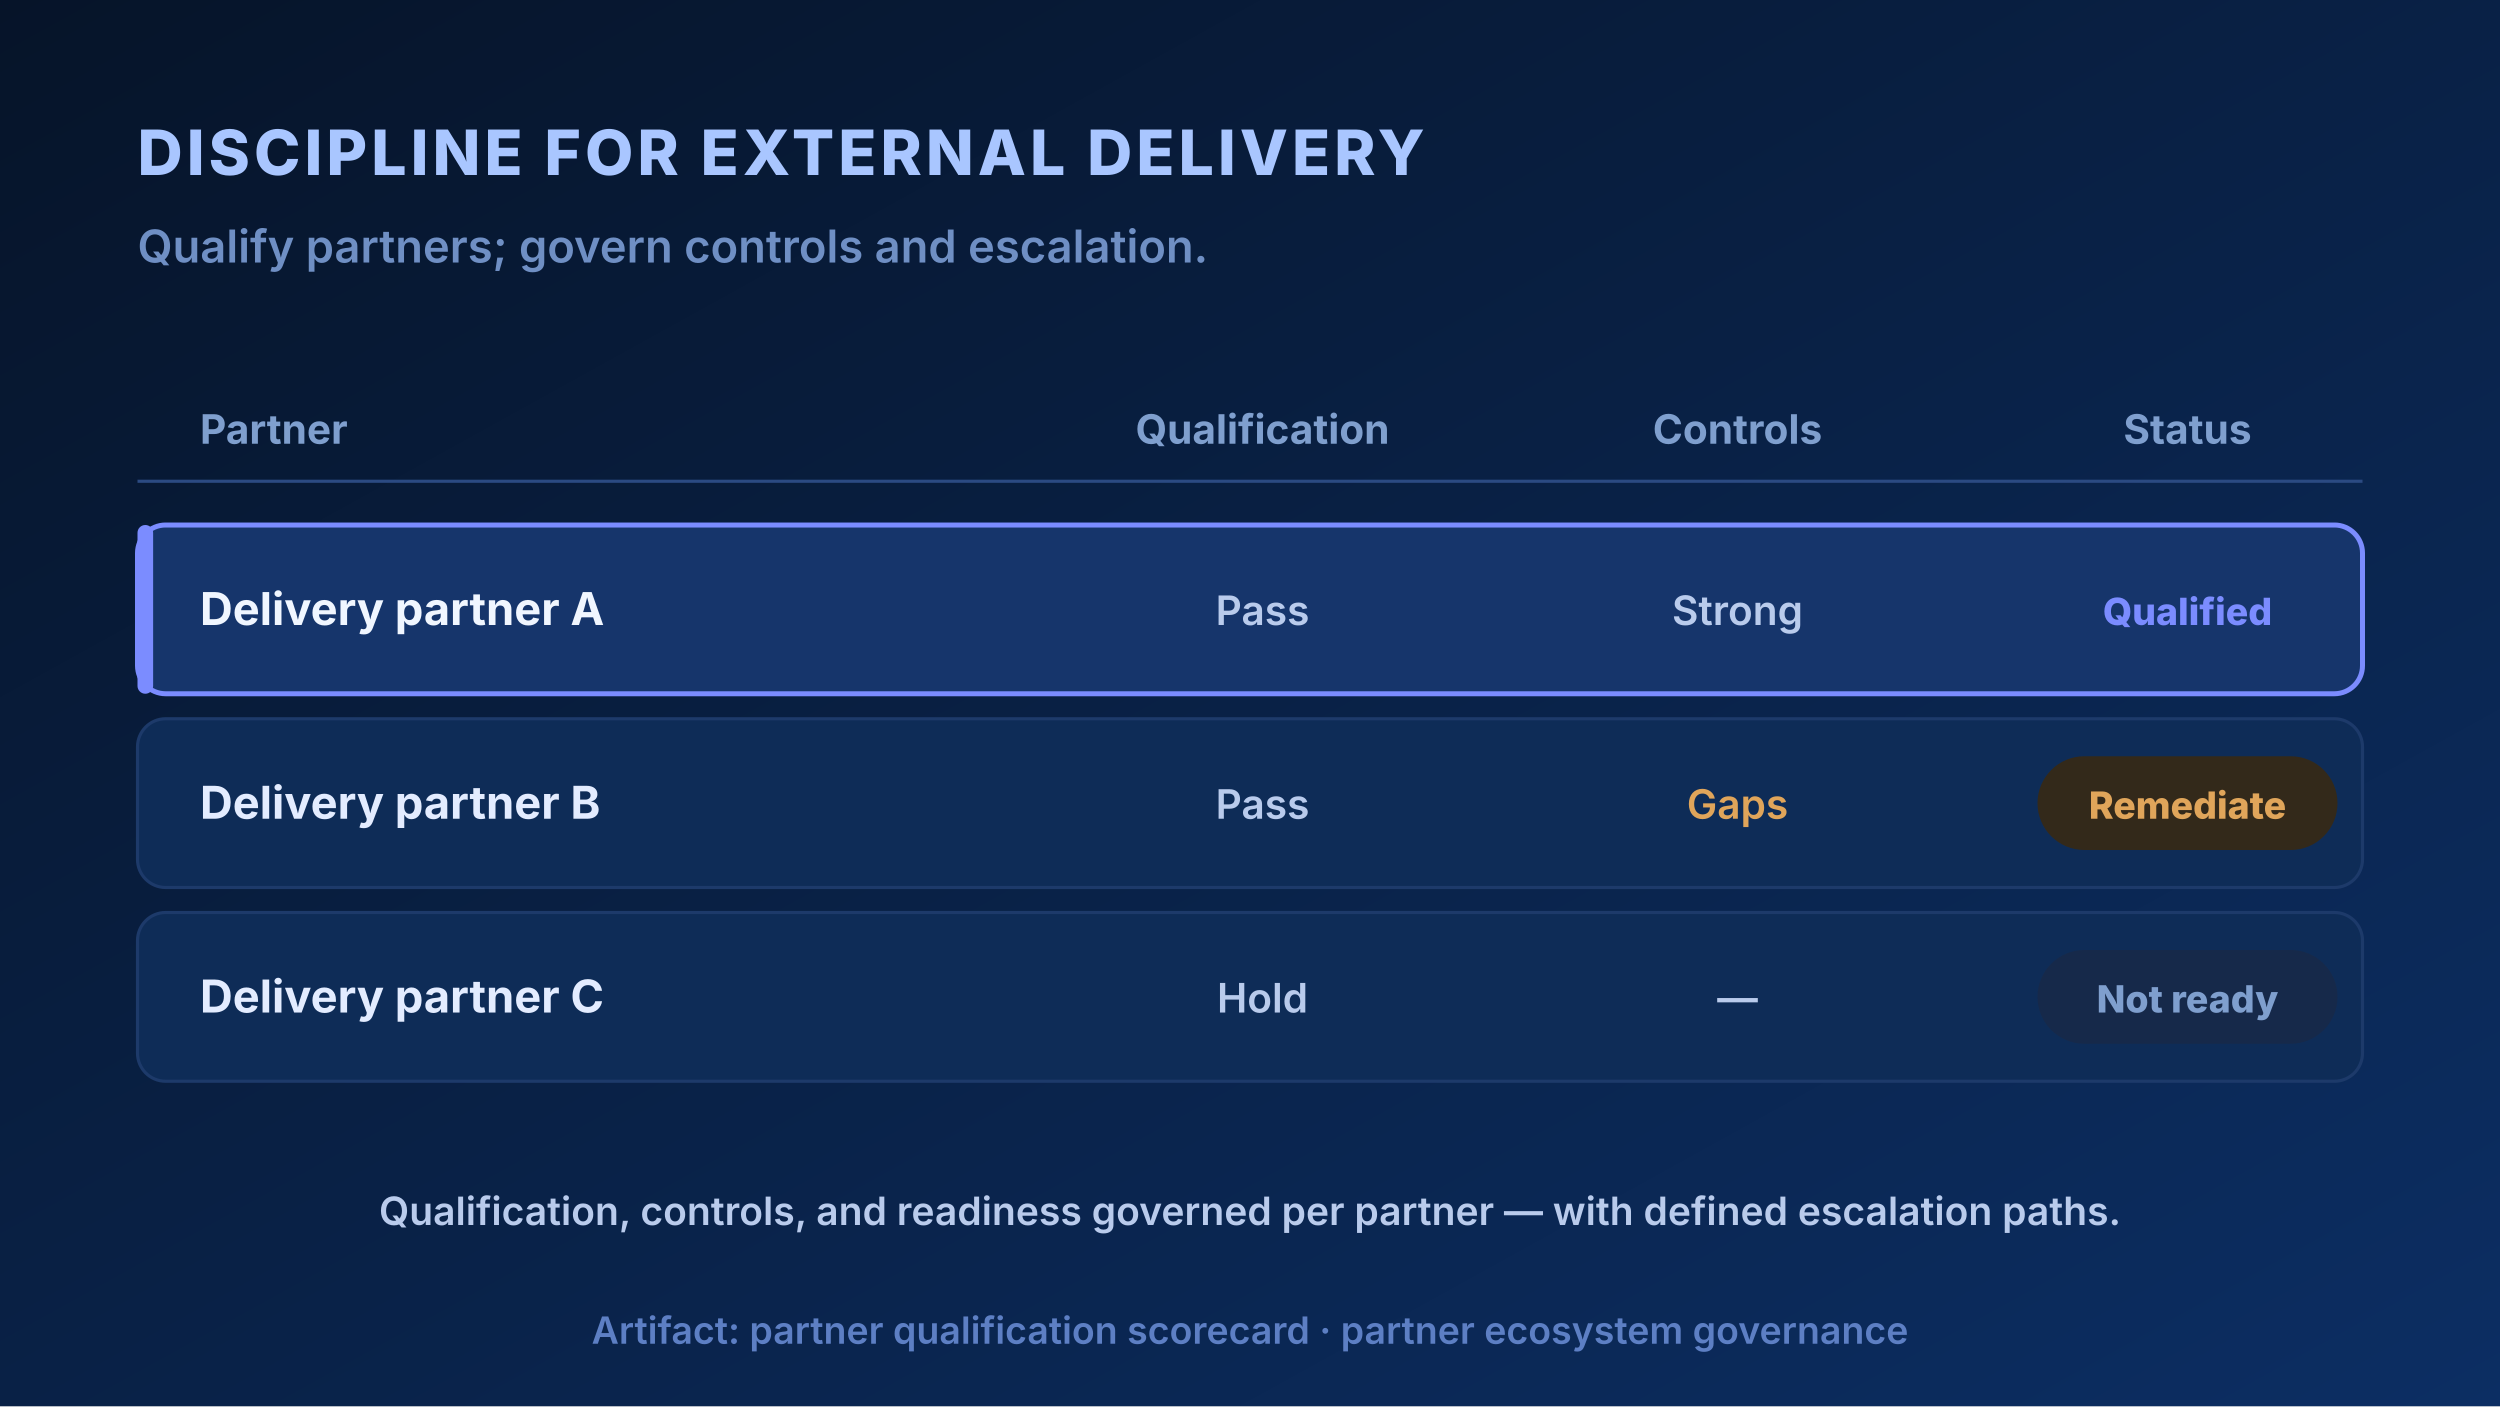
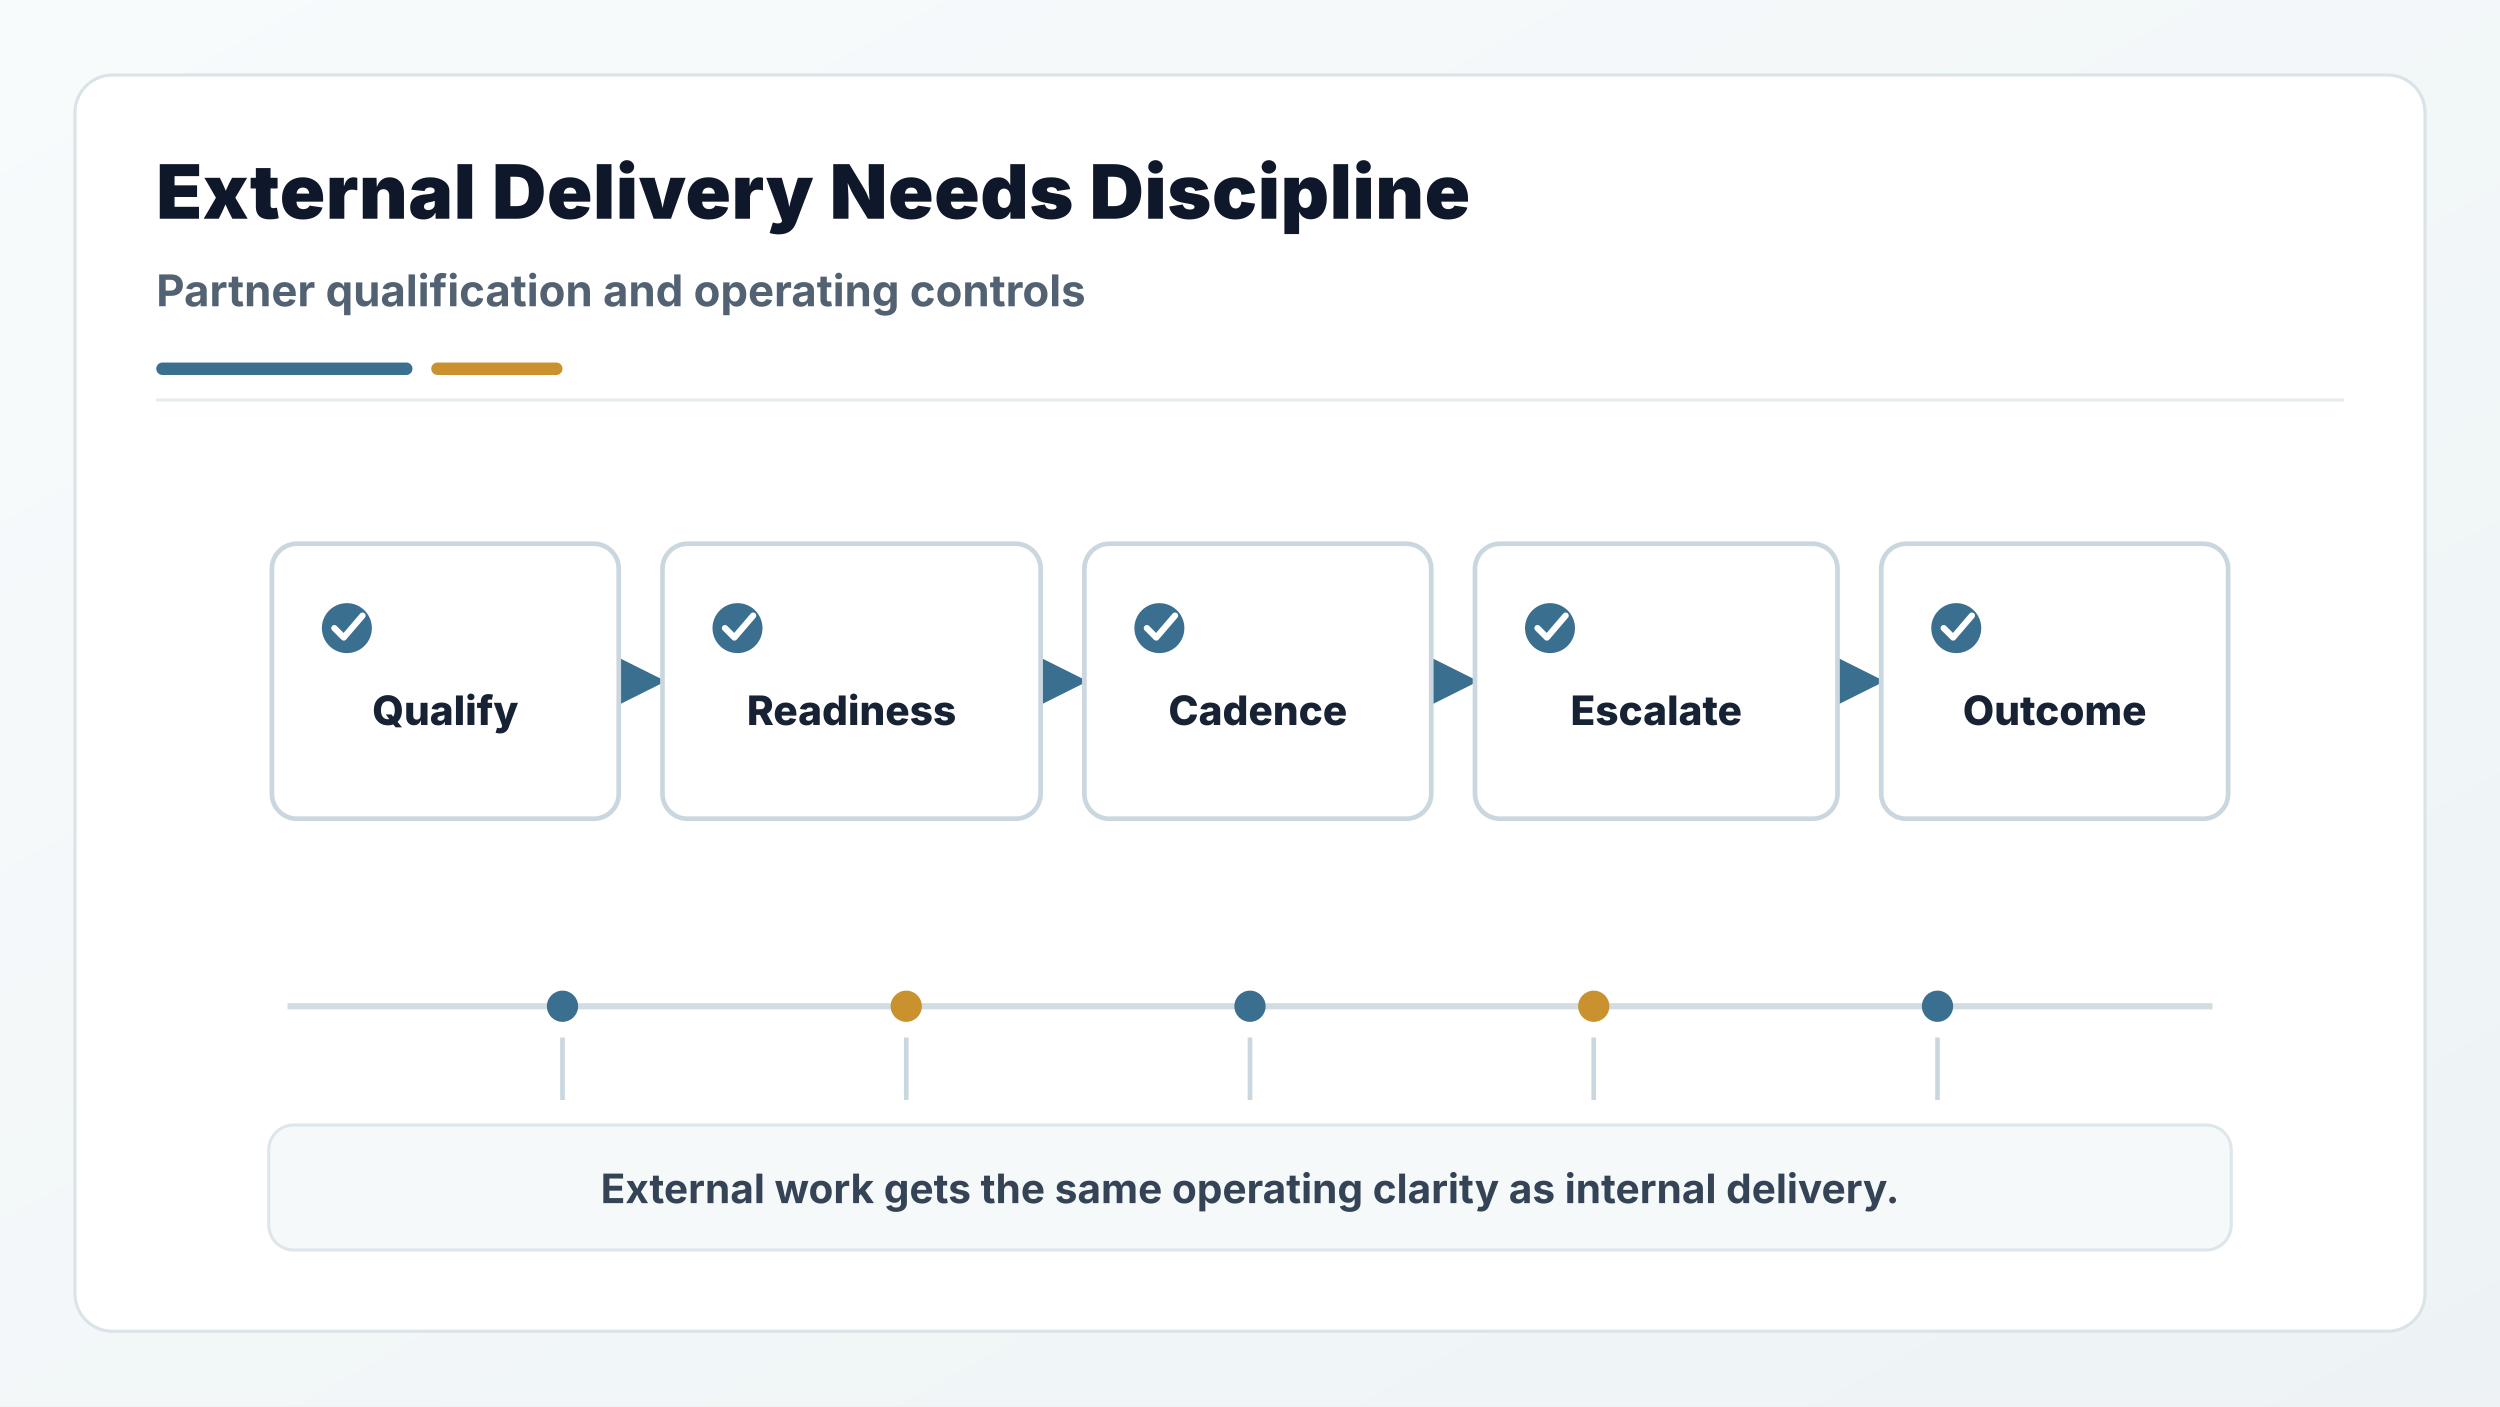
- <svg xmlns="http://www.w3.org/2000/svg" viewBox="0 0 800 450" role="img" aria-label="A partner qualification scorecard rating qualification, controls, and readiness with an accountable status per partner.">
+ <svg xmlns="http://www.w3.org/2000/svg" viewBox="0 0 800 450" role="img" aria-label="External Delivery Needs Discipline: Partner qualification and operating controls.">
  <defs>
    <linearGradient id="bg" x1="0" y1="0" x2="1" y2="1">
-       <stop offset="0" stop-color="#061429" />
-       <stop offset="1" stop-color="#0c2e63" />
+       <stop offset="0" stop-color="#f8fbfc" />
+       <stop offset="1" stop-color="#edf3f5" />
    </linearGradient>
+     <marker id="arrow" viewBox="0 0 10 10" refX="8" refY="5" markerWidth="7" markerHeight="7" orient="auto">
+       <path d="M0 0 L10 5 L0 10 z" fill="#3b6f8f" />
+     </marker>
+     <style>
+       .title{font-family:Inter,Segoe UI,Arial,sans-serif;font-size:24px;font-weight:850;fill:#0f172a;letter-spacing:.2px}
+       .sub{font-family:Inter,Segoe UI,Arial,sans-serif;font-size:14px;font-weight:700;fill:#526272}
+       .step{font-family:Inter,Segoe UI,Arial,sans-serif;font-size:13px;font-weight:800;fill:#172234}
+       .footer{font-family:Inter,Segoe UI,Arial,sans-serif;font-size:13px;font-weight:750;fill:#344456}
+       .flow{fill:none;stroke:#3b6f8f;stroke-width:2.2;stroke-linecap:round}
+       .rail{fill:none;stroke:#d2dde3;stroke-width:2}
+       .tick{stroke:#cad7df;stroke-width:1.5}
+     </style>
  </defs>
  <rect width="800" height="450" fill="url(#bg)" />
-   <text x="44" y="56" fill="#a9c6ff" font-family="Inter,Segoe UI,Arial,sans-serif" font-size="20" font-weight="800" letter-spacing="1.3">DISCIPLINE FOR EXTERNAL DELIVERY</text>
-   <text x="44" y="84" fill="#6f8fc4" font-family="Inter,Segoe UI,Arial,sans-serif" font-size="14.5" font-weight="600">Qualify partners; govern controls and escalation.</text>
-   <g font-family="Inter,Segoe UI,Arial,sans-serif" font-size="13" font-weight="700" fill="#7f9fce">
-     <text x="64" y="142">Partner</text>
-     <text x="404" y="142" text-anchor="middle">Qualification</text>
-     <text x="556" y="142" text-anchor="middle">Controls</text>
-     <text x="700" y="142" text-anchor="middle">Status</text>
+   <rect x="24" y="24" width="752" height="402" rx="12" fill="#fff" stroke="#d9e3e8" />
+   <text x="50" y="70" class="title">External Delivery Needs Discipline</text>
+   <text x="50" y="98" class="sub">Partner qualification and operating controls</text>
+   <line x1="50" y1="128" x2="750" y2="128" stroke="#e4ebef" />
+   <path d="M92 322 H708" class="rail" />
+   <circle cx="180.0" cy="322" r="5" fill="#3b6f8f" />
+   <line x1="180.0" y1="332" x2="180.0" y2="352" class="tick" />
+   <circle cx="290.0" cy="322" r="5" fill="#c9922e" />
+   <line x1="290.0" y1="332" x2="290.0" y2="352" class="tick" />
+   <circle cx="400.0" cy="322" r="5" fill="#3b6f8f" />
+   <line x1="400.0" y1="332" x2="400.0" y2="352" class="tick" />
+   <circle cx="510.0" cy="322" r="5" fill="#c9922e" />
+   <line x1="510.0" y1="332" x2="510.0" y2="352" class="tick" />
+   <circle cx="620.0" cy="322" r="5" fill="#3b6f8f" />
+   <line x1="620.0" y1="332" x2="620.0" y2="352" class="tick" />
+   <path d="M200.0 218 H210.0" class="flow" marker-end="url(#arrow)" />
+   <path d="M335.0 218 H345.0" class="flow" marker-end="url(#arrow)" />
+   <path d="M460.0 218 H470.0" class="flow" marker-end="url(#arrow)" />
+   <path d="M590.0 218 H600.0" class="flow" marker-end="url(#arrow)" />
+   <g>
+     <rect x="87.0" y="174" width="111" height="88" rx="8" fill="#ffffff" stroke="#cad7df" stroke-width="1.5" />
+     <circle cx="111.0" cy="201" r="8" fill="#3b6f8f" />
+     <path d="M107.0 201 l3 3 l6 -7" fill="none" stroke="#fff" stroke-width="2" stroke-linecap="round" stroke-linejoin="round" />
+     <text x="142.5" y="232" text-anchor="middle" class="step">Qualify</text>
  </g>
-   <line x1="44" y1="154" x2="756" y2="154" stroke="#2b4a82" stroke-width="1" />
-   <rect x="44" y="168" width="712" height="54" rx="9" fill="#16356b" stroke="#7b8cff" stroke-width="1.6" />
-   <rect x="44" y="168" width="5" height="54" rx="2.5" fill="#7b8cff" />
-   <text x="64" y="200" fill="#f0f6ff" font-family="Inter,Segoe UI,Arial,sans-serif" font-size="14.5" font-weight="700">Delivery partner A</text>
-   <text x="404" y="200" fill="#b9cbec" font-family="Inter,Segoe UI,Arial,sans-serif" font-size="13" font-weight="600" text-anchor="middle">Pass</text>
-   <text x="556" y="200" fill="#b9cbec" font-family="Inter,Segoe UI,Arial,sans-serif" font-size="13" font-weight="600" text-anchor="middle">Strong</text>
-   <rect x="652" y="180" width="96" height="30" rx="15" fill="#16356b" />
-   <text x="700" y="200" fill="#7b8cff" font-family="Inter,Segoe UI,Arial,sans-serif" font-size="12" font-weight="800" text-anchor="middle">Qualified</text>
-   <rect x="44" y="230" width="712" height="54" rx="9" fill="#0e2c57" stroke="#1d3a6a" stroke-width="1" />
-   <text x="64" y="262" fill="#e3ecff" font-family="Inter,Segoe UI,Arial,sans-serif" font-size="14.5" font-weight="700">Delivery partner B</text>
-   <text x="404" y="262" fill="#b9cbec" font-family="Inter,Segoe UI,Arial,sans-serif" font-size="13" font-weight="600" text-anchor="middle">Pass</text>
-   <text x="556" y="262" fill="#e0a55a" font-family="Inter,Segoe UI,Arial,sans-serif" font-size="13" font-weight="600" text-anchor="middle">Gaps</text>
-   <rect x="652" y="242" width="96" height="30" rx="15" fill="#33291a" />
-   <text x="700" y="262" fill="#e0a55a" font-family="Inter,Segoe UI,Arial,sans-serif" font-size="12" font-weight="800" text-anchor="middle">Remediate</text>
-   <rect x="44" y="292" width="712" height="54" rx="9" fill="#0e2c57" stroke="#1d3a6a" stroke-width="1" />
-   <text x="64" y="324" fill="#e3ecff" font-family="Inter,Segoe UI,Arial,sans-serif" font-size="14.5" font-weight="700">Delivery partner C</text>
-   <text x="404" y="324" fill="#b9cbec" font-family="Inter,Segoe UI,Arial,sans-serif" font-size="13" font-weight="600" text-anchor="middle">Hold</text>
-   <text x="556" y="324" fill="#b9cbec" font-family="Inter,Segoe UI,Arial,sans-serif" font-size="13" font-weight="600" text-anchor="middle">—</text>
-   <rect x="652" y="304" width="96" height="30" rx="15" fill="#16294a" />
-   <text x="700" y="324" fill="#7f9fce" font-family="Inter,Segoe UI,Arial,sans-serif" font-size="12" font-weight="800" text-anchor="middle">Not ready</text>
-   <text x="400" y="392" fill="#b9cbec" font-family="Inter,Segoe UI,Arial,sans-serif" font-size="12.5" font-weight="600" text-anchor="middle">Qualification, controls, and readiness governed per partner — with defined escalation paths.</text>
-   <text x="400" y="430" fill="#5d7fc4" font-family="Inter,Segoe UI,Arial,sans-serif" font-size="12" font-weight="600" text-anchor="middle">Artifact: partner qualification scorecard · partner ecosystem governance</text>
+   <g>
+     <rect x="212.0" y="174" width="121" height="88" rx="8" fill="#ffffff" stroke="#cad7df" stroke-width="1.5" />
+     <circle cx="236.0" cy="201" r="8" fill="#3b6f8f" />
+     <path d="M232.0 201 l3 3 l6 -7" fill="none" stroke="#fff" stroke-width="2" stroke-linecap="round" stroke-linejoin="round" />
+     <text x="272.5" y="232" text-anchor="middle" class="step">Readiness</text>
+   </g>
+   <g>
+     <rect x="347.0" y="174" width="111" height="88" rx="8" fill="#ffffff" stroke="#cad7df" stroke-width="1.5" />
+     <circle cx="371.0" cy="201" r="8" fill="#3b6f8f" />
+     <path d="M367.0 201 l3 3 l6 -7" fill="none" stroke="#fff" stroke-width="2" stroke-linecap="round" stroke-linejoin="round" />
+     <text x="402.5" y="232" text-anchor="middle" class="step">Cadence</text>
+   </g>
+   <g>
+     <rect x="472.0" y="174" width="116" height="88" rx="8" fill="#ffffff" stroke="#cad7df" stroke-width="1.5" />
+     <circle cx="496.0" cy="201" r="8" fill="#3b6f8f" />
+     <path d="M492.0 201 l3 3 l6 -7" fill="none" stroke="#fff" stroke-width="2" stroke-linecap="round" stroke-linejoin="round" />
+     <text x="530.0" y="232" text-anchor="middle" class="step">Escalate</text>
+   </g>
+   <g>
+     <rect x="602.0" y="174" width="111" height="88" rx="8" fill="#ffffff" stroke="#cad7df" stroke-width="1.5" />
+     <circle cx="626.0" cy="201" r="8" fill="#3b6f8f" />
+     <path d="M622.0 201 l3 3 l6 -7" fill="none" stroke="#fff" stroke-width="2" stroke-linecap="round" stroke-linejoin="round" />
+     <text x="657.5" y="232" text-anchor="middle" class="step">Outcome</text>
+   </g>
+   <rect x="86" y="360" width="628" height="40" rx="8" fill="#f6f9fa" stroke="#dce6eb" />
+   <text x="400" y="385" text-anchor="middle" class="footer">External work gets the same operating clarity as internal delivery.</text>
+   <rect x="50" y="116" width="82" height="4" rx="2" fill="#3b6f8f" />
+   <rect x="138" y="116" width="42" height="4" rx="2" fill="#c9922e" />
</svg>
